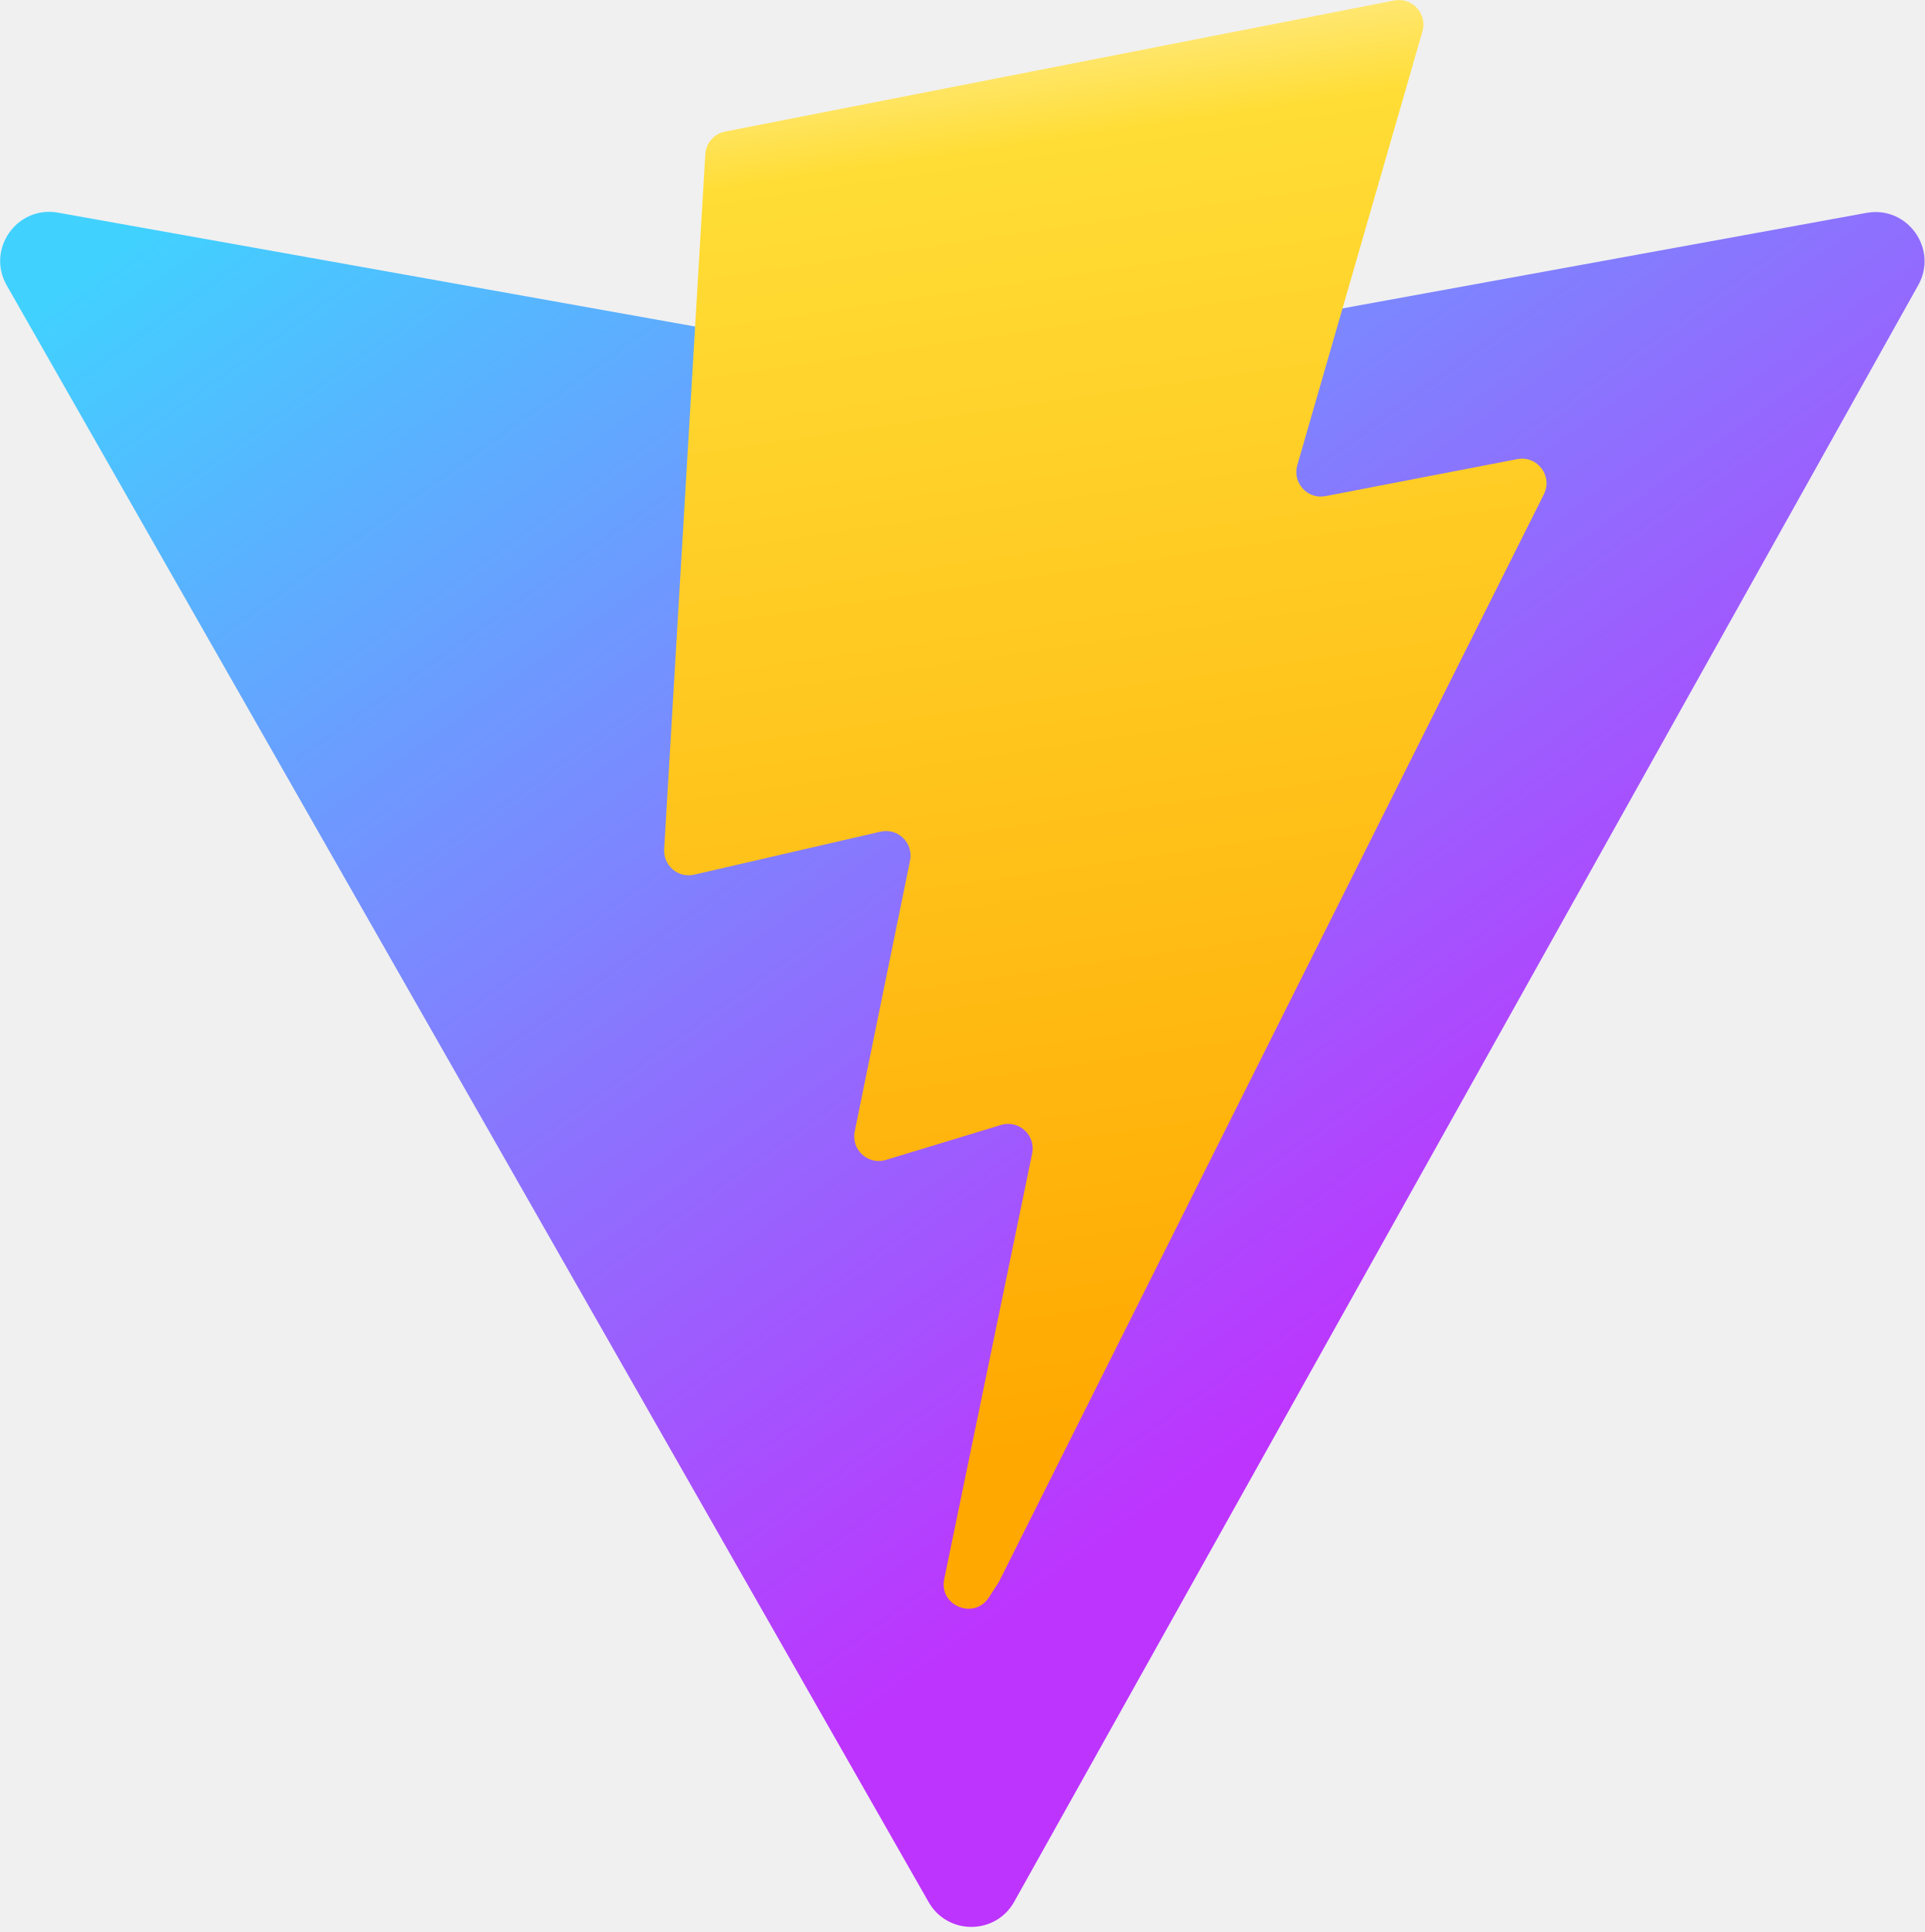
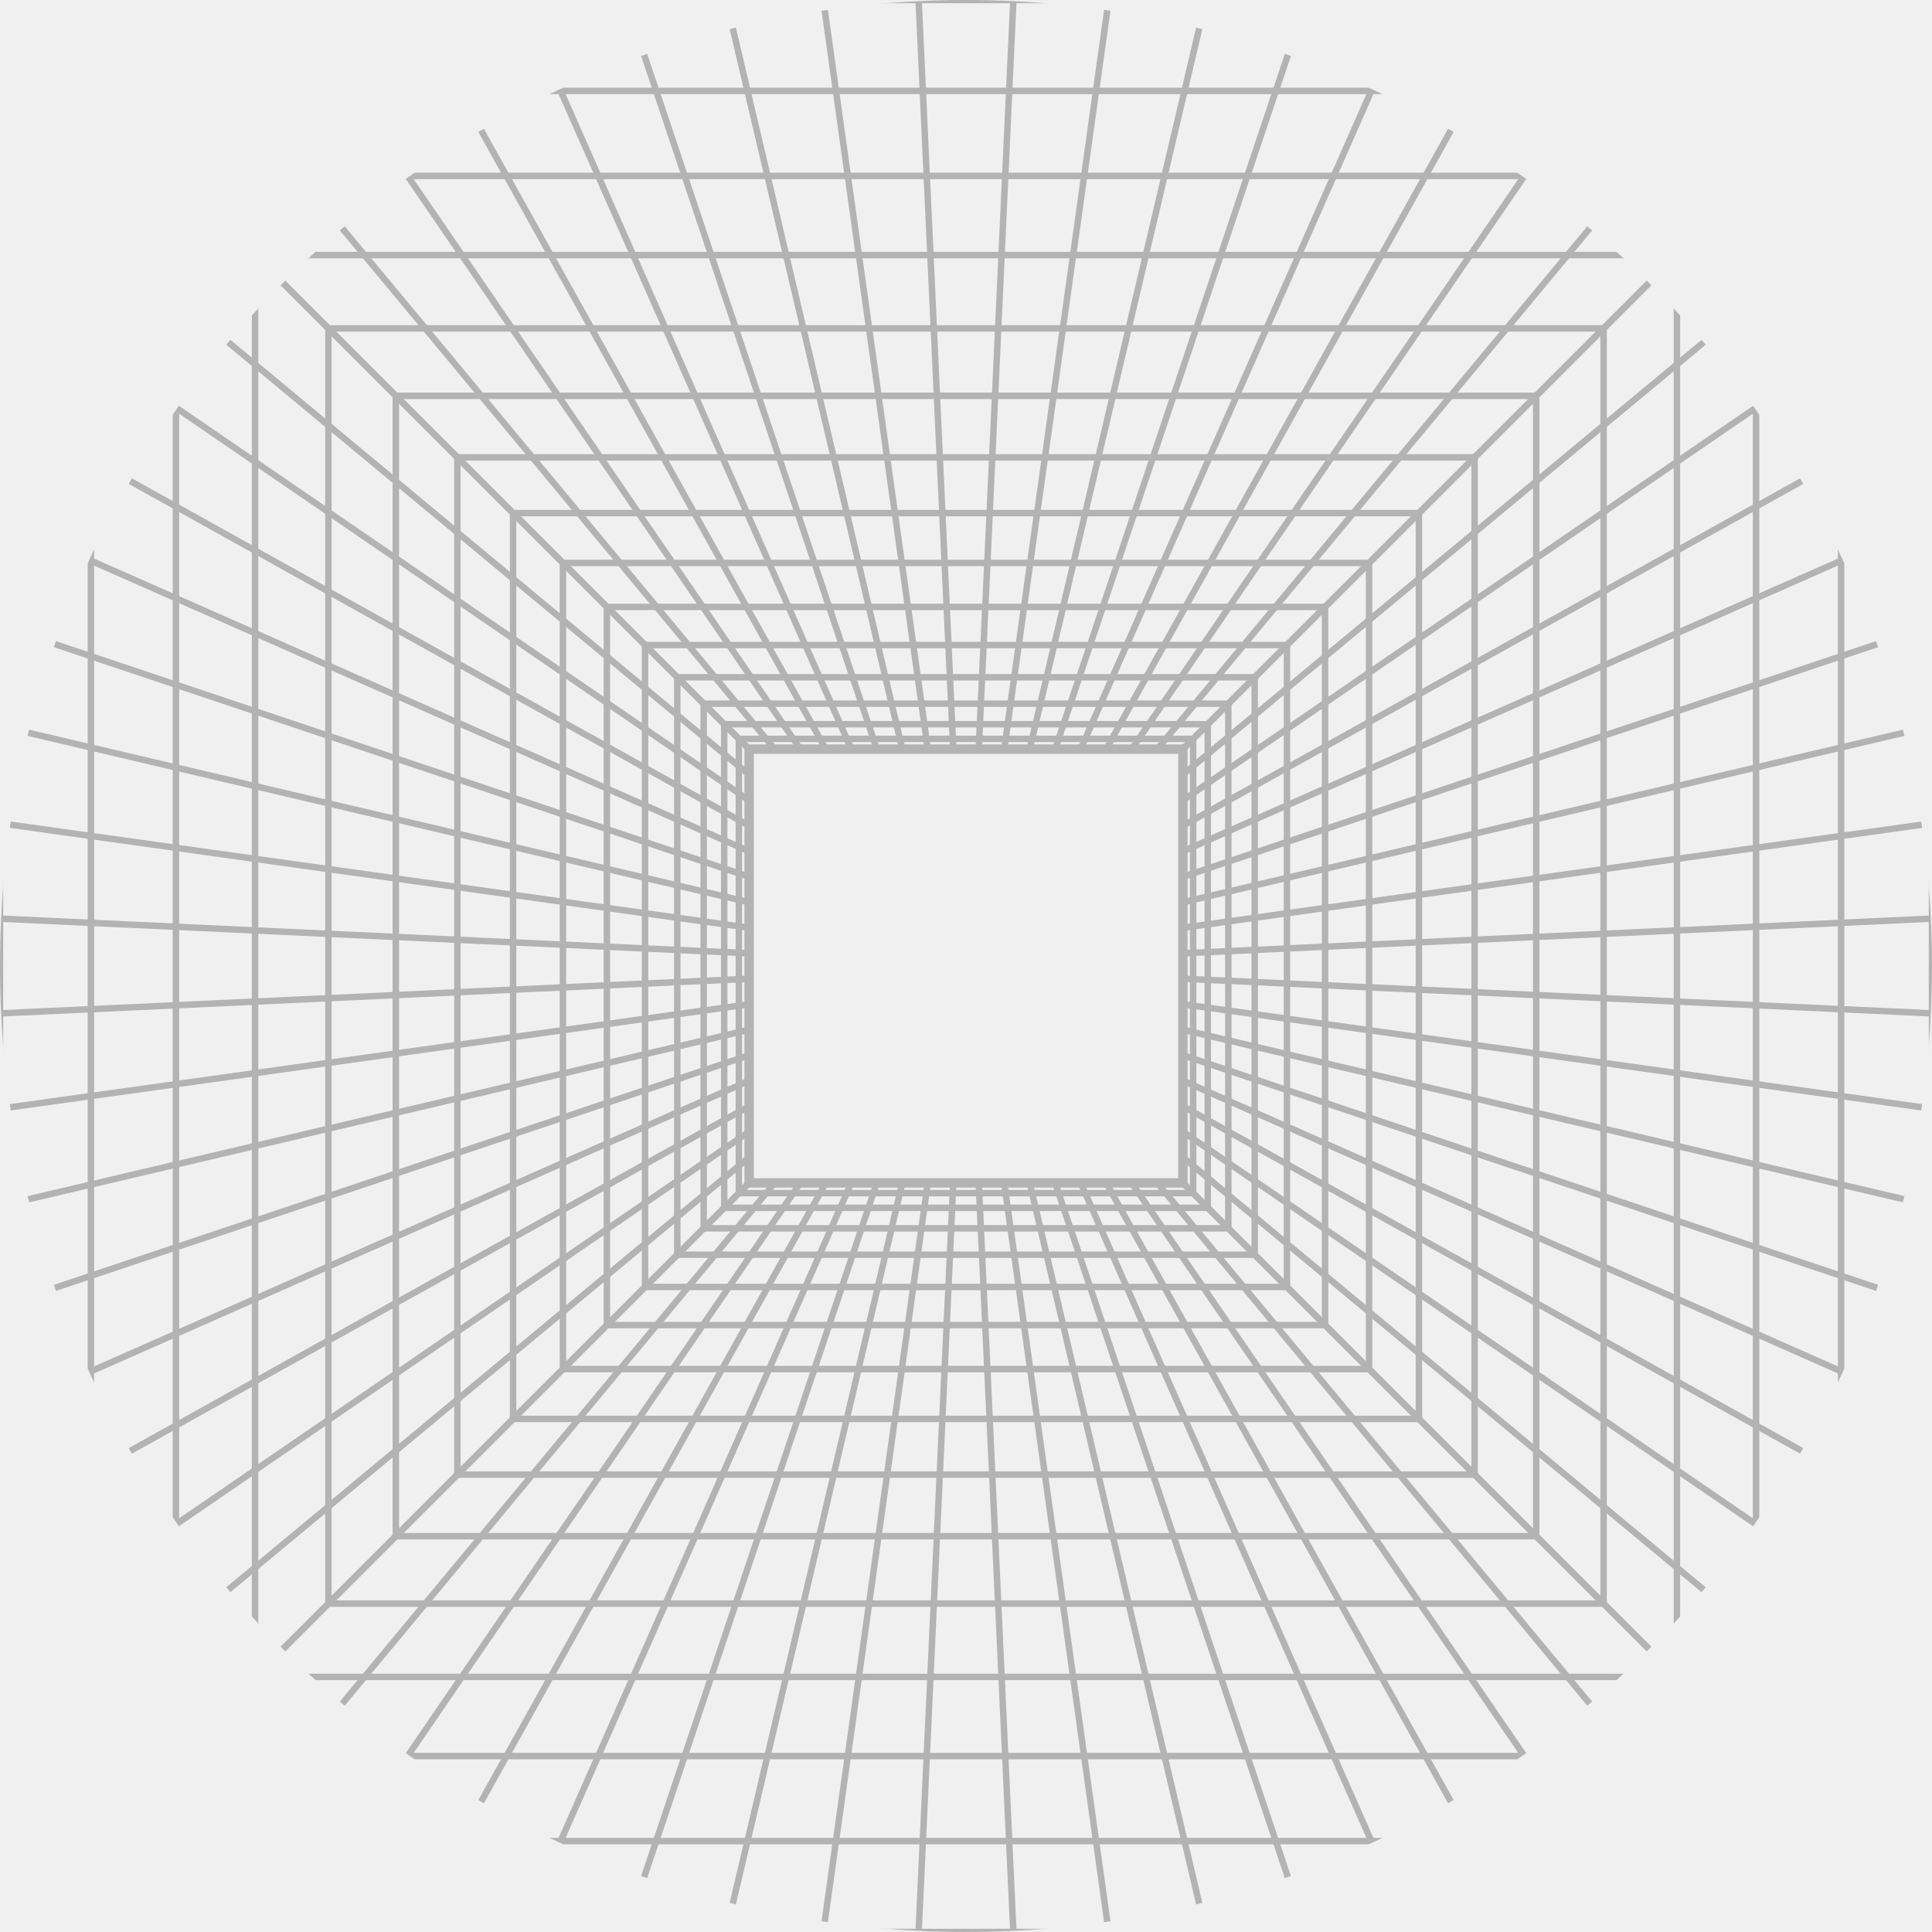
- <svg xmlns="http://www.w3.org/2000/svg" aria-hidden="true" role="img" class="iconify iconify--logos" width="31.88" height="32" preserveAspectRatio="xMidYMid meet" viewBox="0 0 256 257">
+ <svg xmlns="http://www.w3.org/2000/svg" width="300" height="300" viewBox="0 0 300 300" fill="none">
+   <g clip-path="url(#clip0_15_2)">
+     <mask id="mask0_15_2" style="mask-type:alpha" maskUnits="userSpaceOnUse" x="0" y="0" width="300" height="300">
+       <circle cx="150" cy="150" r="150" fill="#D9D9D9" />
+     </mask>
+     <g mask="url(#mask0_15_2)">
+       <path d="M299.998 0.002H0.001V299.999H299.998V0.002Z" stroke="#B3B3B3" />
+       <path d="M285.884 14.115H14.114V285.885H285.884V14.115Z" stroke="#B3B3B3" />
+       <path d="M272.681 27.318H27.317V272.683H272.681V27.318Z" stroke="#B3B3B3" />
+       <path d="M260.389 39.611H39.609V260.391H260.389V39.611Z" stroke="#B3B3B3" />
+       <path d="M249.008 50.992H50.991V249.009H249.008V50.992Z" stroke="#B3B3B3" />
+       <path d="M238.536 61.463H61.462V238.537H238.536V61.463Z" stroke="#B3B3B3" />
+       <path d="M228.976 71.025H71.023V228.978H228.976V71.025Z" stroke="#B3B3B3" />
+       <path d="M220.326 79.676H79.673V220.329H220.326V79.676Z" stroke="#B3B3B3" />
+       <path d="M212.587 87.414H87.413V212.589H212.587V87.414Z" stroke="#B3B3B3" />
+       <path d="M205.758 94.242H94.241V205.759H205.758V94.242Z" stroke="#B3B3B3" />
+       <path d="M199.84 100.16H100.16V199.84H199.84V100.16Z" stroke="#B3B3B3" />
+       <path d="M194.831 105.168H105.168V194.831H194.831V105.168Z" stroke="#B3B3B3" />
+       <path d="M190.734 109.266H109.266V190.734H190.734V109.266Z" stroke="#B3B3B3" />
+       <path d="M187.547 112.455H112.453V187.55H187.547V112.455Z" stroke="#B3B3B3" />
+       <path d="M185.271 114.73H114.729V185.272H185.271V114.73Z" stroke="#B3B3B3" />
+       <path d="M183.905 116.096H116.094V183.906H183.905V116.096Z" stroke="#B3B3B3" />
+       <path d="M183.45 116.553H116.55V183.453H183.45V116.553Z" stroke="#B3B3B3" />
+       <path d="M116.549 183.449L4.85733e-05 299.998" stroke="#B3B3B3" />
+       <path d="M120.484 183.449L23.703 299.998" stroke="#B3B3B3" />
+       <path d="M124.42 183.449L44.582 299.998" stroke="#B3B3B3" />
+       <path d="M128.355 183.449L63.438 299.998" stroke="#B3B3B3" />
+       <path d="M132.29 183.449L80.828 299.999" stroke="#B3B3B3" />
+       <path d="M136.225 183.449L97.162 299.999" stroke="#B3B3B3" />
+       <path d="M140.161 183.449L112.748 299.999" stroke="#B3B3B3" />
+       <path d="M144.096 183.449L127.838 299.999" stroke="#B3B3B3" />
+       <path d="M148.031 183.449L142.643 299.999" stroke="#B3B3B3" />
+       <path d="M151.967 183.449L157.355 299.999" stroke="#B3B3B3" />
+       <path d="M155.901 183.449L172.159 299.999" stroke="#B3B3B3" />
+       <path d="M159.837 183.449L187.25 299.999" stroke="#B3B3B3" />
+       <path d="M163.772 183.449L202.836 299.999" stroke="#B3B3B3" />
+       <path d="M167.708 183.449L219.169 299.999" stroke="#B3B3B3" />
+       <path d="M171.643 183.449L236.56 299.998" stroke="#B3B3B3" />
+       <path d="M175.578 183.449L255.415 299.998" stroke="#B3B3B3" />
+       <path d="M179.513 183.449L276.294 299.998" stroke="#B3B3B3" />
+       <path d="M183.448 183.449L299.997 299.998" stroke="#B3B3B3" />
+       <path d="M116.55 116.553L0.001 0.004" stroke="#B3B3B3" />
+       <path d="M116.55 120.486L0.001 23.706" stroke="#B3B3B3" />
+       <path d="M116.55 124.424L0.001 44.586" stroke="#B3B3B3" />
+       <path d="M116.55 128.355L0.001 63.438" stroke="#B3B3B3" />
+       <path d="M116.55 132.293L0 80.831" stroke="#B3B3B3" />
+       <path d="M116.55 136.229L0 97.165" stroke="#B3B3B3" />
+       <path d="M116.55 140.162L0 112.75" stroke="#B3B3B3" />
+       <path d="M116.55 144.096L0 127.838" stroke="#B3B3B3" />
+       <path d="M116.55 148.035L0 142.647" stroke="#B3B3B3" />
+       <path d="M116.55 151.969L0 157.357" stroke="#B3B3B3" />
+       <path d="M116.55 155.902L0 172.16" stroke="#B3B3B3" />
+       <path d="M116.55 159.842L0 187.254" stroke="#B3B3B3" />
+       <path d="M116.55 163.773L0 202.837" stroke="#B3B3B3" />
+       <path d="M116.55 167.709L0 219.171" stroke="#B3B3B3" />
+       <path d="M116.55 171.645L0.001 236.562" stroke="#B3B3B3" />
+       <path d="M116.55 175.58L0.001 255.418" stroke="#B3B3B3" />
+       <path d="M116.55 179.514L0.001 276.295" stroke="#B3B3B3" />
+       <path d="M116.55 183.451L0.001 300" stroke="#B3B3B3" />
+       <path d="M183.449 116.553L299.998 0.004" stroke="#B3B3B3" />
+       <path d="M179.514 116.553L276.295 0.004" stroke="#B3B3B3" />
+       <path d="M175.578 116.553L255.416 0.004" stroke="#B3B3B3" />
+       <path d="M171.643 116.553L236.56 0.004" stroke="#B3B3B3" />
+       <path d="M167.708 116.553L219.169 0.003" stroke="#B3B3B3" />
+       <path d="M163.772 116.553L202.836 0.003" stroke="#B3B3B3" />
+       <path d="M159.837 116.553L187.249 0.003" stroke="#B3B3B3" />
+       <path d="M155.902 116.553L172.16 0.003" stroke="#B3B3B3" />
+       <path d="M151.967 116.553L157.356 0.003" stroke="#B3B3B3" />
+       <path d="M148.032 116.553L142.643 0.003" stroke="#B3B3B3" />
+       <path d="M144.097 116.553L127.839 0.003" stroke="#B3B3B3" />
+       <path d="M140.161 116.553L112.749 0.003" stroke="#B3B3B3" />
+       <path d="M136.226 116.553L97.163 0.003" stroke="#B3B3B3" />
+       <path d="M132.291 116.553L80.829 0.003" stroke="#B3B3B3" />
+       <path d="M128.355 116.553L63.438 0.004" stroke="#B3B3B3" />
+       <path d="M124.42 116.553L44.582 0.004" stroke="#B3B3B3" />
+       <path d="M120.484 116.553L23.703 0.004" stroke="#B3B3B3" />
+       <path d="M116.549 116.553L0.001 0.004" stroke="#B3B3B3" />
+       <path d="M183.449 183.449L299.998 299.998" stroke="#B3B3B3" />
+       <path d="M183.449 179.514L299.997 276.295" stroke="#B3B3B3" />
+       <path d="M183.449 175.58L299.997 255.418" stroke="#B3B3B3" />
+       <path d="M183.449 171.645L299.997 236.562" stroke="#B3B3B3" />
+       <path d="M183.449 167.707L299.998 219.169" stroke="#B3B3B3" />
+       <path d="M183.449 163.773L299.998 202.837" stroke="#B3B3B3" />
+       <path d="M183.449 159.838L299.998 187.25" stroke="#B3B3B3" />
+       <path d="M183.449 155.902L299.998 172.16" stroke="#B3B3B3" />
+       <path d="M183.449 151.967L299.998 157.355" stroke="#B3B3B3" />
+       <path d="M183.449 148.031L299.998 142.643" stroke="#B3B3B3" />
+       <path d="M183.449 144.096L299.998 127.838" stroke="#B3B3B3" />
+       <path d="M183.449 140.162L299.998 112.75" stroke="#B3B3B3" />
+       <path d="M183.449 136.229L299.998 97.165" stroke="#B3B3B3" />
+       <path d="M183.449 132.291L299.998 80.829" stroke="#B3B3B3" />
+       <path d="M183.449 128.355L299.997 63.438" stroke="#B3B3B3" />
+       <path d="M183.449 124.422L299.997 44.584" stroke="#B3B3B3" />
+       <path d="M183.449 120.486L299.997 23.706" stroke="#B3B3B3" />
+       <path d="M183.449 116.549L299.998 4.85733e-05" stroke="#B3B3B3" />
+     </g>
+   </g>
  <defs>
-     <linearGradient id="IconifyId1813088fe1fbc01fb466" x1="-.828%" x2="57.636%" y1="7.652%" y2="78.411%">
-       <stop offset="0%" stop-color="#41D1FF" />
-       <stop offset="100%" stop-color="#BD34FE" />
-     </linearGradient>
-     <linearGradient id="IconifyId1813088fe1fbc01fb467" x1="43.376%" x2="50.316%" y1="2.242%" y2="89.03%">
-       <stop offset="0%" stop-color="#FFEA83" />
-       <stop offset="8.333%" stop-color="#FFDD35" />
-       <stop offset="100%" stop-color="#FFA800" />
-     </linearGradient>
+     <clipPath id="clip0_15_2">
+       <rect width="300" height="300" fill="white" />
+     </clipPath>
  </defs>
-   <path fill="url(#IconifyId1813088fe1fbc01fb466)" d="M255.153 37.938L134.897 252.976c-2.483 4.44-8.862 4.466-11.382.048L.875 37.958c-2.746-4.814 1.371-10.646 6.827-9.67l120.385 21.517a6.537 6.537 0 0 0 2.322-.004l117.867-21.483c5.438-.991 9.574 4.796 6.877 9.62Z" />
-   <path fill="url(#IconifyId1813088fe1fbc01fb467)" d="M185.432.063L96.44 17.501a3.268 3.268 0 0 0-2.634 3.014l-5.474 92.456a3.268 3.268 0 0 0 3.997 3.378l24.777-5.718c2.318-.535 4.413 1.507 3.936 3.838l-7.361 36.047c-.495 2.426 1.782 4.5 4.151 3.78l15.304-4.649c2.372-.72 4.652 1.36 4.15 3.788l-11.698 56.621c-.732 3.542 3.979 5.473 5.943 2.437l1.313-2.028l72.516-144.72c1.215-2.423-.88-5.186-3.54-4.672l-25.505 4.922c-2.396.462-4.435-1.77-3.759-4.114l16.646-57.705c.677-2.35-1.37-4.583-3.769-4.113Z" />
</svg>
